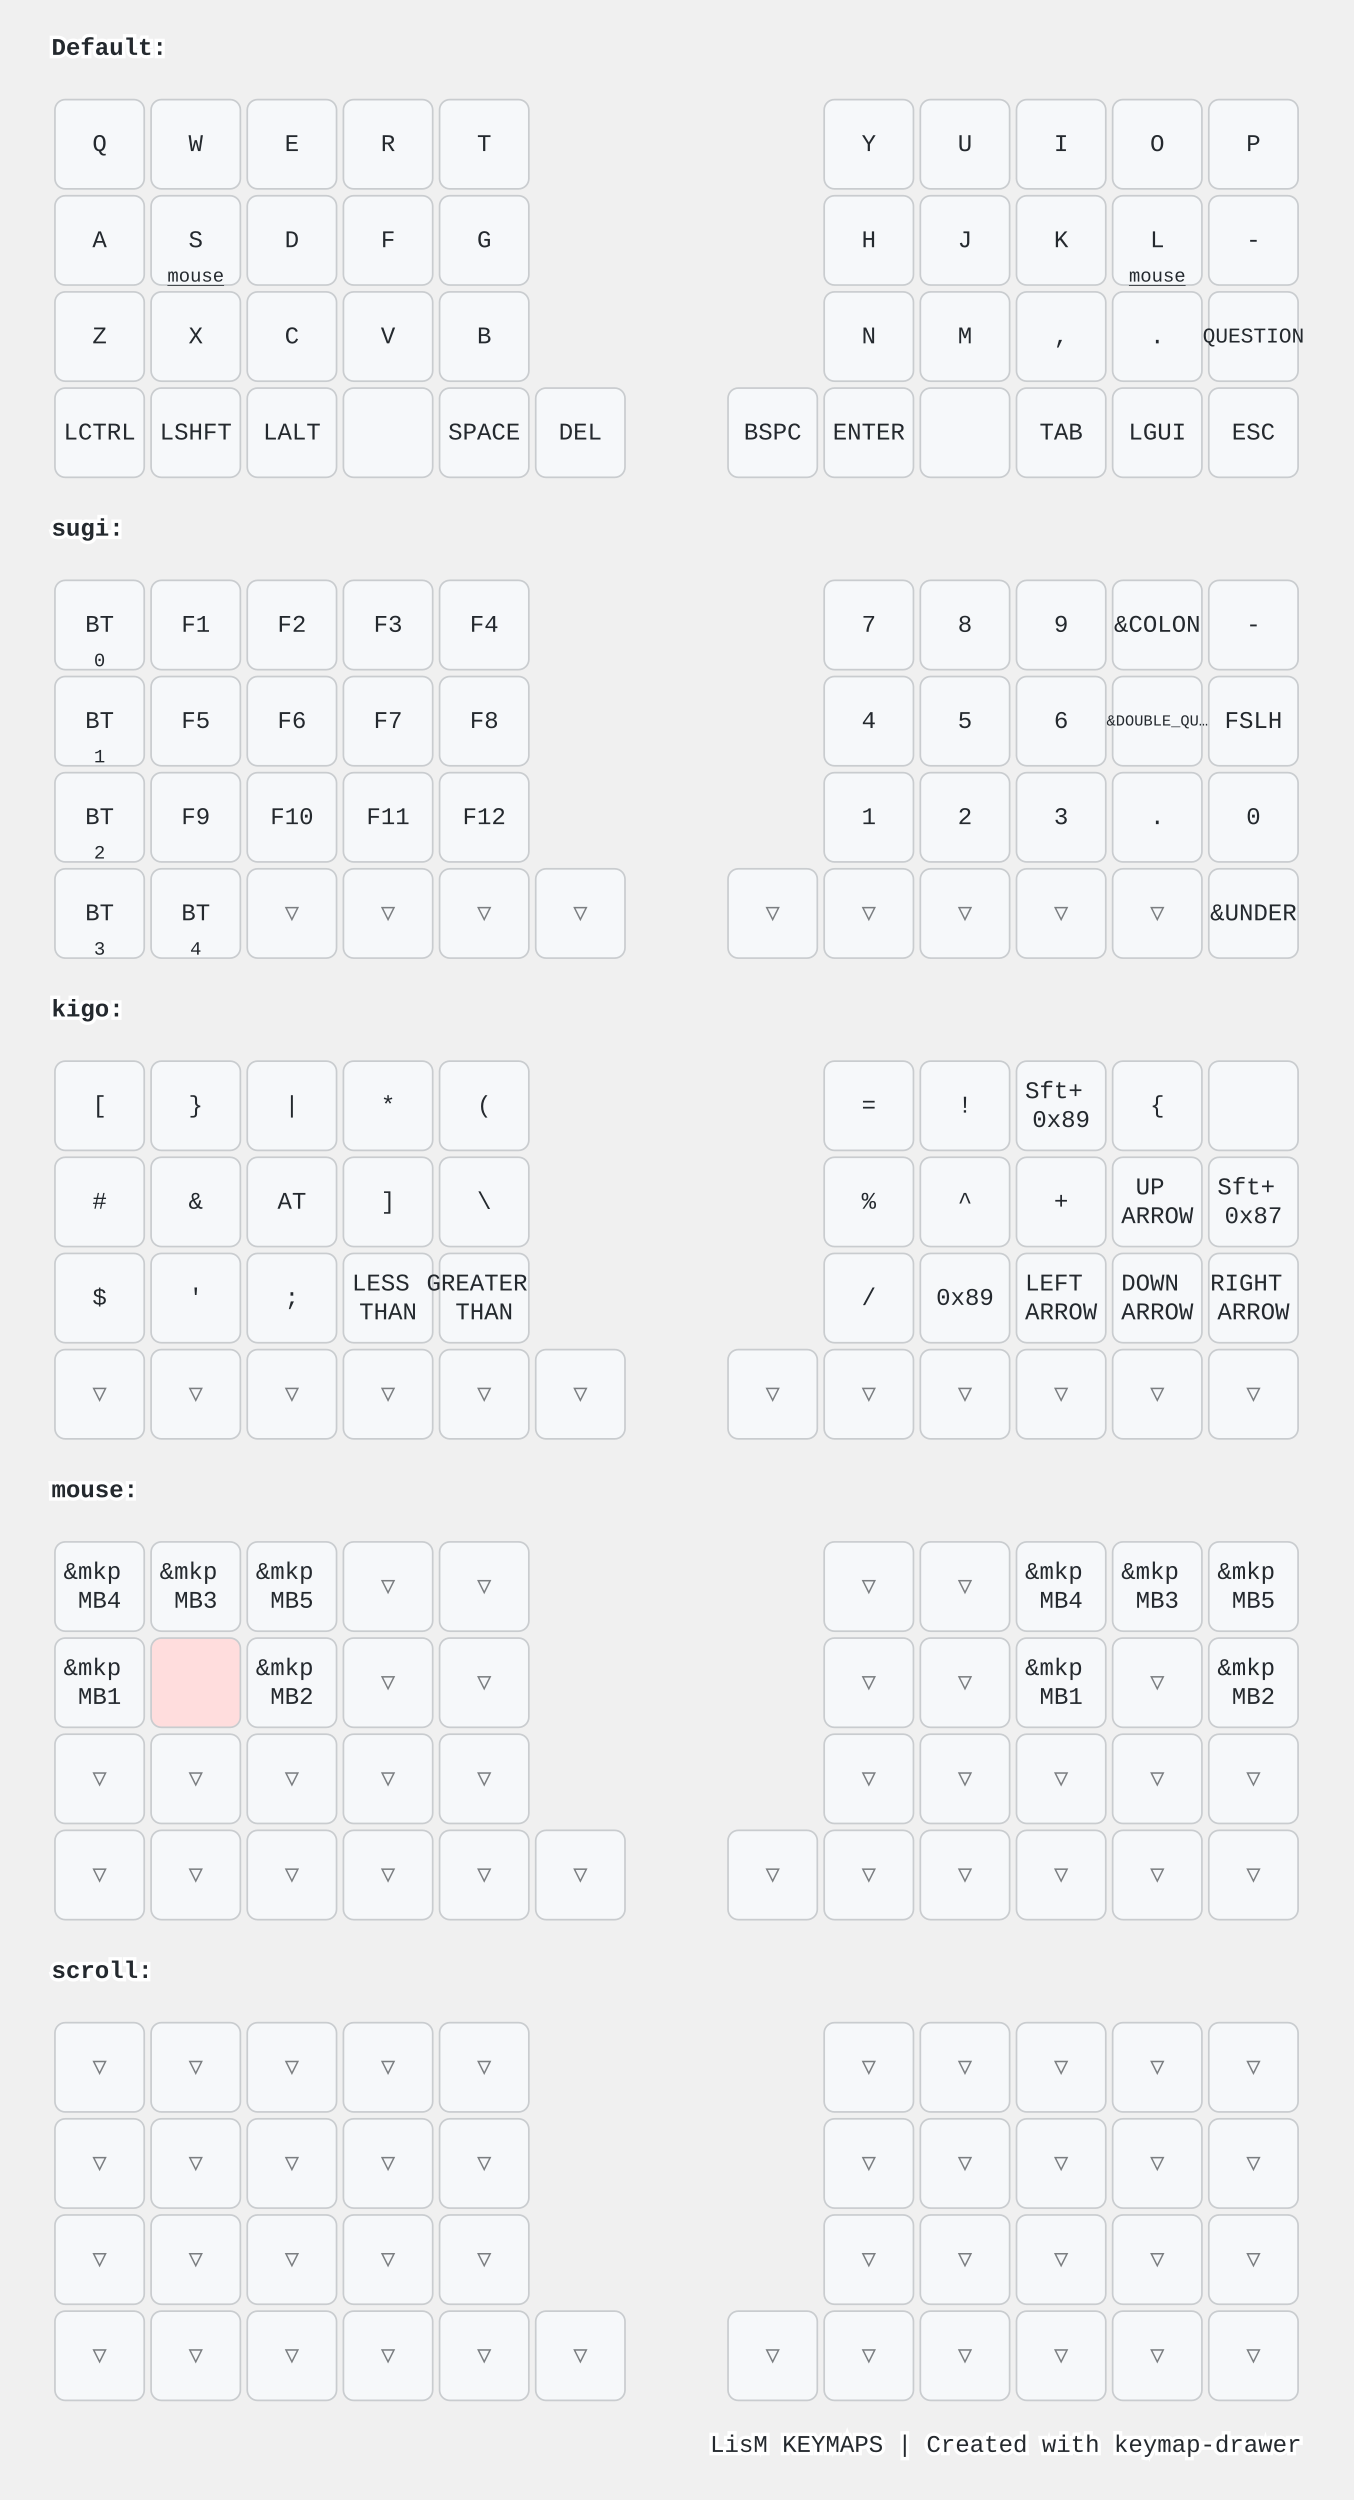
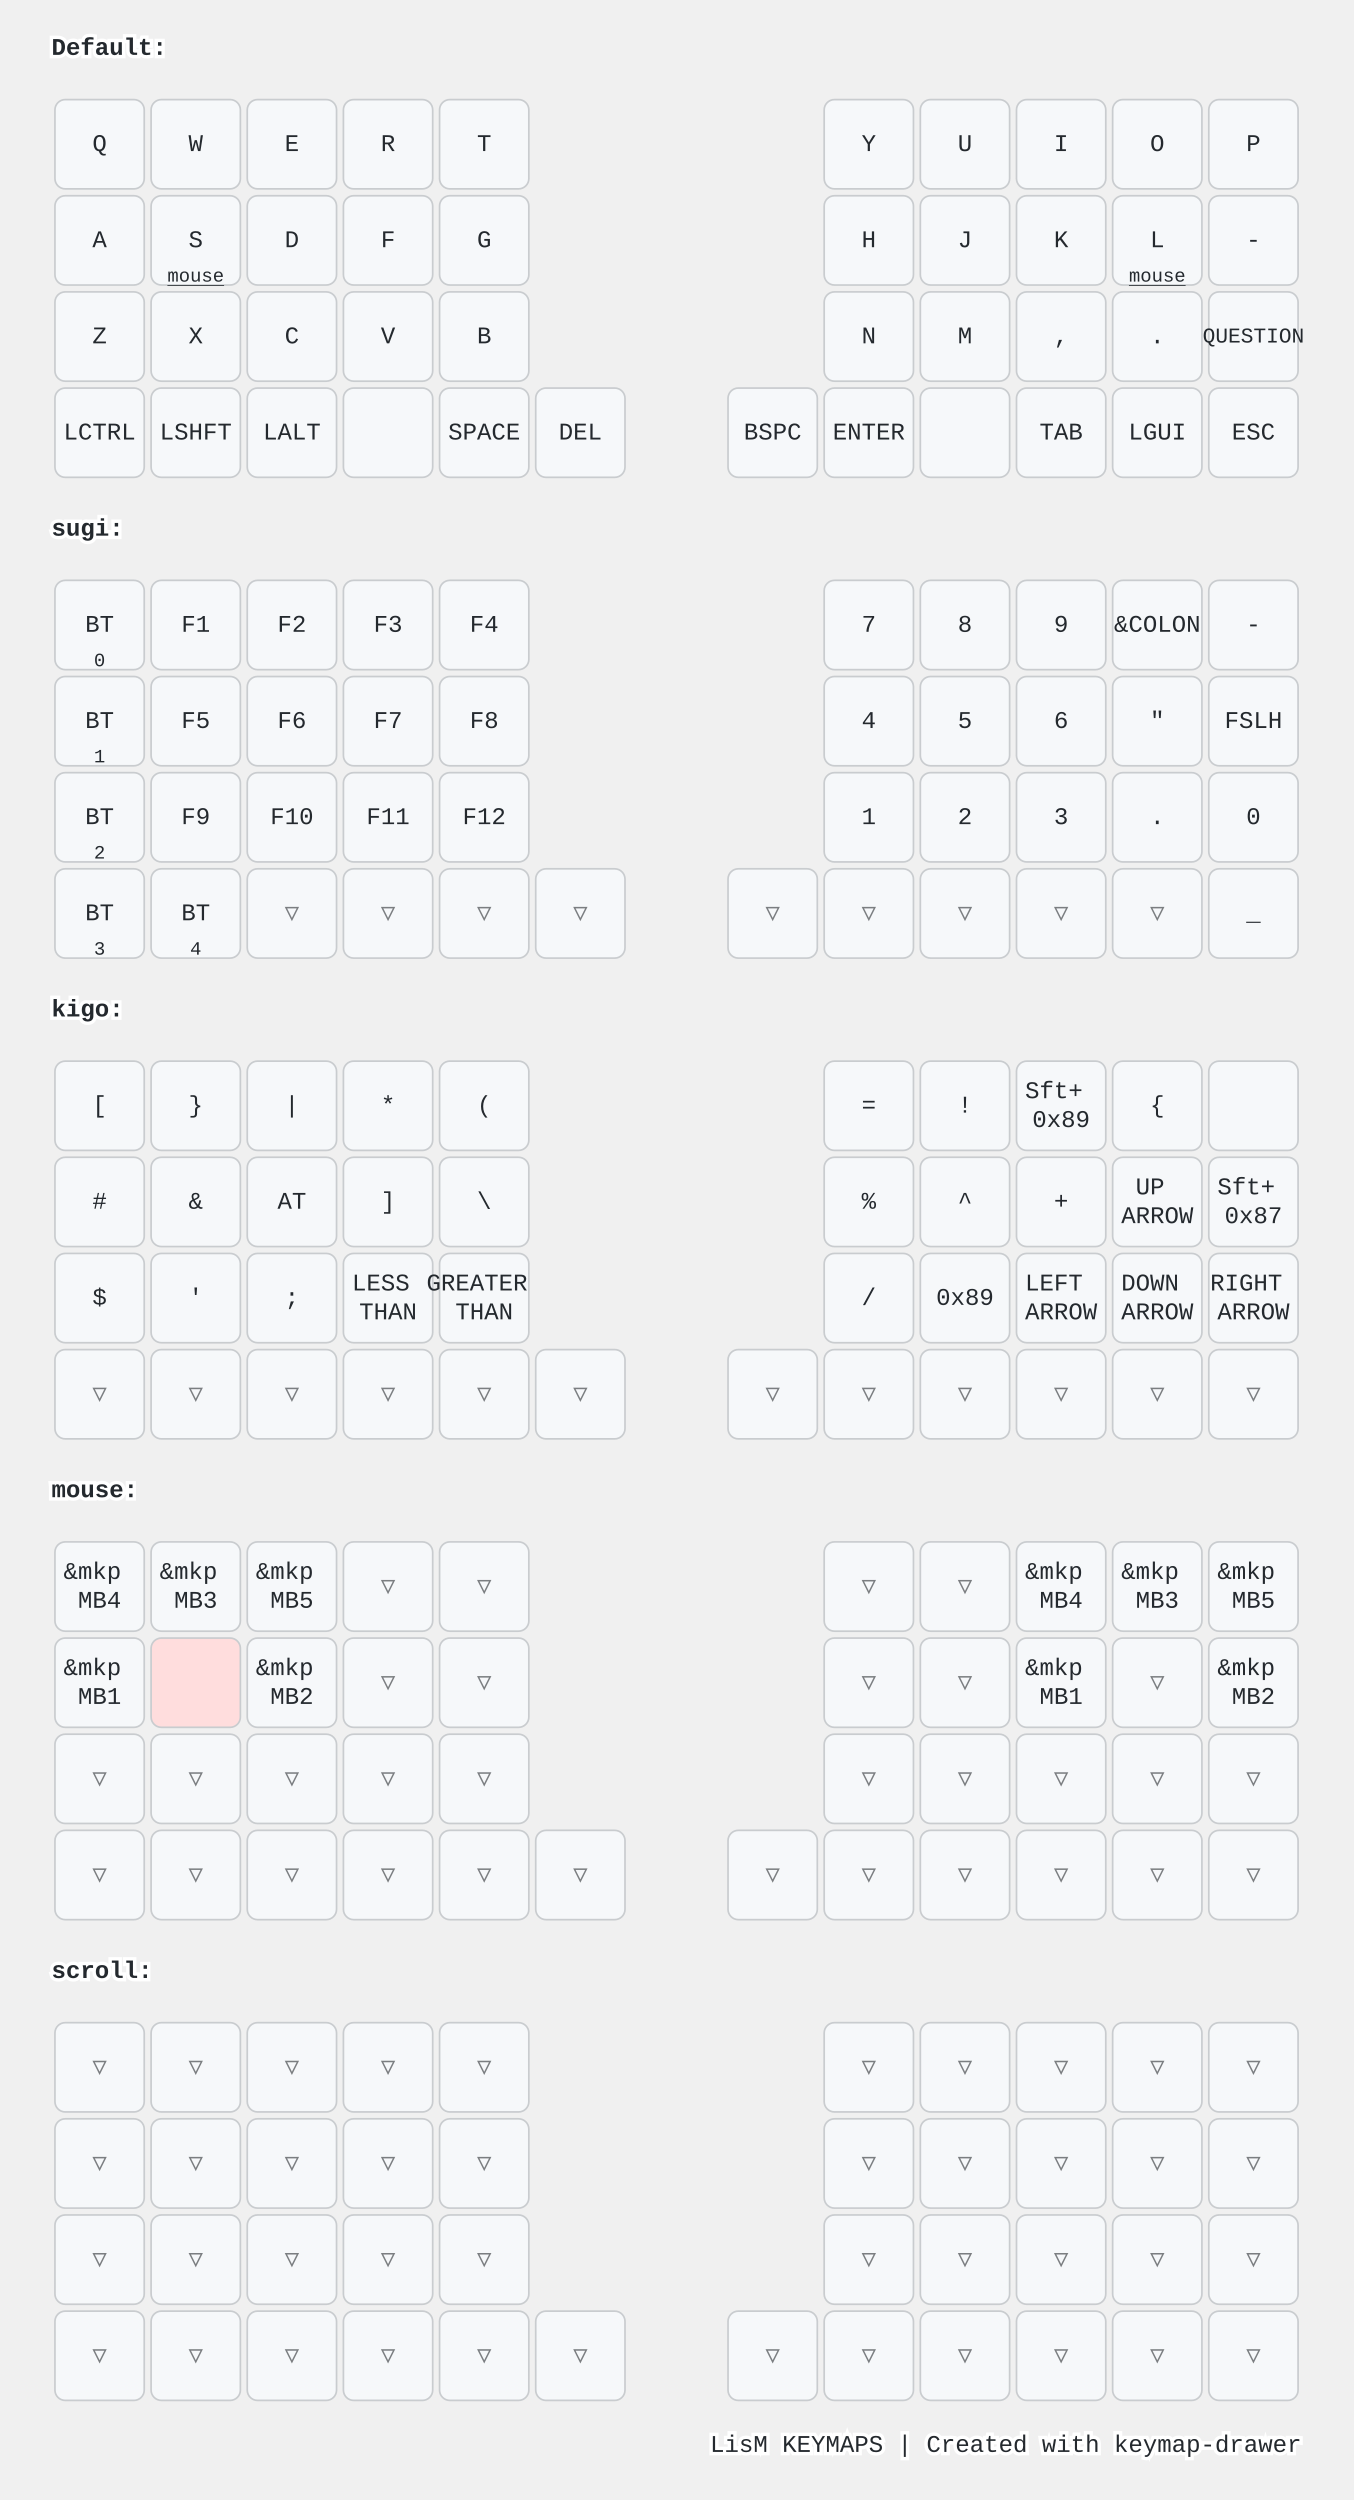
<svg xmlns="http://www.w3.org/2000/svg" width="788" height="1456" viewBox="0 0 788 1456" class="keymap">
  <style>/* inherit to force styles through use tags */
svg path {
    fill: inherit;
}

/* font and background color specifications */
svg.keymap {
    font-family: SFMono-Regular,Consolas,Liberation Mono,Menlo,monospace;
    font-size: 14px;
    font-kerning: normal;
    text-rendering: optimizeLegibility;
    fill: #24292e;
}

/* default key styling */
rect.key {
    fill: #f6f8fa;
}

rect.key, rect.combo {
    stroke: #c9cccf;
    stroke-width: 1;
}

/* default key side styling, only used is draw_key_sides is set */
rect.side {
    filter: brightness(90%);
}

/* color accent for combo boxes */
rect.combo, rect.combo-separate {
    fill: #cdf;
}

/* color accent for held keys */
rect.held, rect.combo.held {
    fill: #fdd;
}

/* color accent for ghost (optional) keys */
rect.ghost, rect.combo.ghost {
    stroke-dasharray: 4, 4;
    stroke-width: 2;
}

text {
    text-anchor: middle;
    dominant-baseline: middle;
}

/* styling for layer labels */
text.label {
    font-weight: bold;
    text-anchor: start;
    stroke: white;
    stroke-width: 4;
    paint-order: stroke;
}

/* styling for optional footer */
text.footer {
    text-anchor: end;
    dominant-baseline: auto;
    stroke: white;
    stroke-width: 4;
    paint-order: stroke;
}

/* styling for combo tap, and key non-tap label text */
text.combo, text.hold, text.shifted, text.left, text.right {
    font-size: 11px;
}

text.hold {
    text-anchor: middle;
    dominant-baseline: auto;
}

text.shifted {
    text-anchor: middle;
    dominant-baseline: hanging;
}

text.left {
    text-anchor: start;
}

text.right {
    text-anchor: end;
}

text.layer-activator {
    text-decoration: underline;
}

/* styling for hold/shifted label text in combo box */
text.combo.hold, text.combo.shifted, text.combo.left, text.combo.right {
    font-size: 8px;
}

/* lighter symbol for transparent keys */
text.trans {
    fill: #7b7e81;
}

/* styling for combo dendrons */
path.combo {
    stroke-width: 1;
    stroke: gray;
    fill: none;
}

/* Start Tabler Icons Cleanup */
/* cannot use height/width with glyphs */
.icon-tabler &gt; path {
    fill: inherit;
    stroke: inherit;
    stroke-width: 2;
}
/* hide tabler's default box */
.icon-tabler &gt; path[stroke="none"][fill="none"] {
    visibility: hidden;
}
/* End Tabler Icons Cleanup */

@media (prefers-color-scheme: dark) {
svg.keymap { fill: #d1d6db; }
rect.key { fill: #3f4750; }
rect.key, rect.combo { stroke: #60666c; }
rect.combo, rect.combo-separate { fill: #1f3d7a; }
rect.held, rect.combo.held { fill: #854747; }
text.label, text.footer { stroke: black; }
text.trans { fill: #7e8184; }
path.combo { stroke: #7f7f7f; }

}</style>
  <g transform="translate(30, 0)" class="layer-Default">
    <text x="0" y="28" class="label" id="Default">Default:</text>
    <g transform="translate(0, 56)">
      <g transform="translate(28, 28)" class="key keypos-0">
        <rect rx="6" ry="6" x="-26" y="-26" width="52" height="52" class="key" />
        <text x="0" y="0" class="key tap">Q</text>
      </g>
      <g transform="translate(84, 28)" class="key keypos-1">
        <rect rx="6" ry="6" x="-26" y="-26" width="52" height="52" class="key" />
        <text x="0" y="0" class="key tap">W</text>
      </g>
      <g transform="translate(140, 28)" class="key keypos-2">
        <rect rx="6" ry="6" x="-26" y="-26" width="52" height="52" class="key" />
        <text x="0" y="0" class="key tap">E</text>
      </g>
      <g transform="translate(196, 28)" class="key keypos-3">
        <rect rx="6" ry="6" x="-26" y="-26" width="52" height="52" class="key" />
        <text x="0" y="0" class="key tap">R</text>
      </g>
      <g transform="translate(252, 28)" class="key keypos-4">
        <rect rx="6" ry="6" x="-26" y="-26" width="52" height="52" class="key" />
        <text x="0" y="0" class="key tap">T</text>
      </g>
      <g transform="translate(476, 28)" class="key keypos-5">
        <rect rx="6" ry="6" x="-26" y="-26" width="52" height="52" class="key" />
        <text x="0" y="0" class="key tap">Y</text>
      </g>
      <g transform="translate(532, 28)" class="key keypos-6">
        <rect rx="6" ry="6" x="-26" y="-26" width="52" height="52" class="key" />
        <text x="0" y="0" class="key tap">U</text>
      </g>
      <g transform="translate(588, 28)" class="key keypos-7">
        <rect rx="6" ry="6" x="-26" y="-26" width="52" height="52" class="key" />
        <text x="0" y="0" class="key tap">I</text>
      </g>
      <g transform="translate(644, 28)" class="key keypos-8">
        <rect rx="6" ry="6" x="-26" y="-26" width="52" height="52" class="key" />
        <text x="0" y="0" class="key tap">O</text>
      </g>
      <g transform="translate(700, 28)" class="key keypos-9">
        <rect rx="6" ry="6" x="-26" y="-26" width="52" height="52" class="key" />
        <text x="0" y="0" class="key tap">P</text>
      </g>
      <g transform="translate(28, 84)" class="key keypos-10">
        <rect rx="6" ry="6" x="-26" y="-26" width="52" height="52" class="key" />
        <text x="0" y="0" class="key tap">A</text>
      </g>
      <g transform="translate(84, 84)" class="key keypos-11">
        <rect rx="6" ry="6" x="-26" y="-26" width="52" height="52" class="key" />
        <text x="0" y="0" class="key tap">S</text>
        <a href="#mouse">
          <text x="0" y="24" class="key hold layer-activator">mouse</text>
        </a>
      </g>
      <g transform="translate(140, 84)" class="key keypos-12">
        <rect rx="6" ry="6" x="-26" y="-26" width="52" height="52" class="key" />
        <text x="0" y="0" class="key tap">D</text>
      </g>
      <g transform="translate(196, 84)" class="key keypos-13">
        <rect rx="6" ry="6" x="-26" y="-26" width="52" height="52" class="key" />
        <text x="0" y="0" class="key tap">F</text>
      </g>
      <g transform="translate(252, 84)" class="key keypos-14">
        <rect rx="6" ry="6" x="-26" y="-26" width="52" height="52" class="key" />
        <text x="0" y="0" class="key tap">G</text>
      </g>
      <g transform="translate(476, 84)" class="key keypos-15">
        <rect rx="6" ry="6" x="-26" y="-26" width="52" height="52" class="key" />
        <text x="0" y="0" class="key tap">H</text>
      </g>
      <g transform="translate(532, 84)" class="key keypos-16">
        <rect rx="6" ry="6" x="-26" y="-26" width="52" height="52" class="key" />
        <text x="0" y="0" class="key tap">J</text>
      </g>
      <g transform="translate(588, 84)" class="key keypos-17">
        <rect rx="6" ry="6" x="-26" y="-26" width="52" height="52" class="key" />
        <text x="0" y="0" class="key tap">K</text>
      </g>
      <g transform="translate(644, 84)" class="key keypos-18">
        <rect rx="6" ry="6" x="-26" y="-26" width="52" height="52" class="key" />
        <text x="0" y="0" class="key tap">L</text>
        <a href="#mouse">
          <text x="0" y="24" class="key hold layer-activator">mouse</text>
        </a>
      </g>
      <g transform="translate(700, 84)" class="key keypos-19">
        <rect rx="6" ry="6" x="-26" y="-26" width="52" height="52" class="key" />
        <text x="0" y="0" class="key tap">-</text>
      </g>
      <g transform="translate(28, 140)" class="key keypos-20">
        <rect rx="6" ry="6" x="-26" y="-26" width="52" height="52" class="key" />
        <text x="0" y="0" class="key tap">Z</text>
      </g>
      <g transform="translate(84, 140)" class="key keypos-21">
        <rect rx="6" ry="6" x="-26" y="-26" width="52" height="52" class="key" />
        <text x="0" y="0" class="key tap">X</text>
      </g>
      <g transform="translate(140, 140)" class="key keypos-22">
        <rect rx="6" ry="6" x="-26" y="-26" width="52" height="52" class="key" />
        <text x="0" y="0" class="key tap">C</text>
      </g>
      <g transform="translate(196, 140)" class="key keypos-23">
        <rect rx="6" ry="6" x="-26" y="-26" width="52" height="52" class="key" />
        <text x="0" y="0" class="key tap">V</text>
      </g>
      <g transform="translate(252, 140)" class="key keypos-24">
        <rect rx="6" ry="6" x="-26" y="-26" width="52" height="52" class="key" />
        <text x="0" y="0" class="key tap">B</text>
      </g>
      <g transform="translate(476, 140)" class="key keypos-25">
        <rect rx="6" ry="6" x="-26" y="-26" width="52" height="52" class="key" />
        <text x="0" y="0" class="key tap">N</text>
      </g>
      <g transform="translate(532, 140)" class="key keypos-26">
        <rect rx="6" ry="6" x="-26" y="-26" width="52" height="52" class="key" />
        <text x="0" y="0" class="key tap">M</text>
      </g>
      <g transform="translate(588, 140)" class="key keypos-27">
        <rect rx="6" ry="6" x="-26" y="-26" width="52" height="52" class="key" />
        <text x="0" y="0" class="key tap">,</text>
      </g>
      <g transform="translate(644, 140)" class="key keypos-28">
        <rect rx="6" ry="6" x="-26" y="-26" width="52" height="52" class="key" />
        <text x="0" y="0" class="key tap">.</text>
      </g>
      <g transform="translate(700, 140)" class="key keypos-29">
        <rect rx="6" ry="6" x="-26" y="-26" width="52" height="52" class="key" />
        <text x="0" y="0" class="key tap">
          <tspan style="font-size: 88%">QUESTION</tspan>
        </text>
      </g>
      <g transform="translate(28, 196)" class="key keypos-30">
        <rect rx="6" ry="6" x="-26" y="-26" width="52" height="52" class="key" />
        <text x="0" y="0" class="key tap">LCTRL</text>
      </g>
      <g transform="translate(84, 196)" class="key keypos-31">
        <rect rx="6" ry="6" x="-26" y="-26" width="52" height="52" class="key" />
        <text x="0" y="0" class="key tap">LSHFT</text>
      </g>
      <g transform="translate(140, 196)" class="key keypos-32">
        <rect rx="6" ry="6" x="-26" y="-26" width="52" height="52" class="key" />
        <text x="0" y="0" class="key tap">LALT</text>
      </g>
      <g transform="translate(196, 196)" class="key keypos-33">
        <rect rx="6" ry="6" x="-26" y="-26" width="52" height="52" class="key" />
      </g>
      <g transform="translate(252, 196)" class="key keypos-34">
        <rect rx="6" ry="6" x="-26" y="-26" width="52" height="52" class="key" />
        <text x="0" y="0" class="key tap">SPACE</text>
      </g>
      <g transform="translate(308, 196)" class="key keypos-35">
        <rect rx="6" ry="6" x="-26" y="-26" width="52" height="52" class="key" />
        <text x="0" y="0" class="key tap">DEL</text>
      </g>
      <g transform="translate(420, 196)" class="key keypos-36">
        <rect rx="6" ry="6" x="-26" y="-26" width="52" height="52" class="key" />
        <text x="0" y="0" class="key tap">BSPC</text>
      </g>
      <g transform="translate(476, 196)" class="key keypos-37">
        <rect rx="6" ry="6" x="-26" y="-26" width="52" height="52" class="key" />
        <text x="0" y="0" class="key tap">ENTER</text>
      </g>
      <g transform="translate(532, 196)" class="key keypos-38">
        <rect rx="6" ry="6" x="-26" y="-26" width="52" height="52" class="key" />
      </g>
      <g transform="translate(588, 196)" class="key keypos-39">
        <rect rx="6" ry="6" x="-26" y="-26" width="52" height="52" class="key" />
        <text x="0" y="0" class="key tap">TAB</text>
      </g>
      <g transform="translate(644, 196)" class="key keypos-40">
        <rect rx="6" ry="6" x="-26" y="-26" width="52" height="52" class="key" />
        <text x="0" y="0" class="key tap">LGUI</text>
      </g>
      <g transform="translate(700, 196)" class="key keypos-41">
        <rect rx="6" ry="6" x="-26" y="-26" width="52" height="52" class="key" />
        <text x="0" y="0" class="key tap">ESC</text>
      </g>
    </g>
  </g>
  <g transform="translate(30, 280)" class="layer-sugi">
    <text x="0" y="28" class="label" id="sugi">sugi:</text>
    <g transform="translate(0, 56)">
      <g transform="translate(28, 28)" class="key keypos-0">
        <rect rx="6" ry="6" x="-26" y="-26" width="52" height="52" class="key" />
        <text x="0" y="0" class="key tap">BT</text>
        <text x="0" y="24" class="key hold">0</text>
      </g>
      <g transform="translate(84, 28)" class="key keypos-1">
        <rect rx="6" ry="6" x="-26" y="-26" width="52" height="52" class="key" />
        <text x="0" y="0" class="key tap">F1</text>
      </g>
      <g transform="translate(140, 28)" class="key keypos-2">
        <rect rx="6" ry="6" x="-26" y="-26" width="52" height="52" class="key" />
        <text x="0" y="0" class="key tap">F2</text>
      </g>
      <g transform="translate(196, 28)" class="key keypos-3">
        <rect rx="6" ry="6" x="-26" y="-26" width="52" height="52" class="key" />
        <text x="0" y="0" class="key tap">F3</text>
      </g>
      <g transform="translate(252, 28)" class="key keypos-4">
        <rect rx="6" ry="6" x="-26" y="-26" width="52" height="52" class="key" />
        <text x="0" y="0" class="key tap">F4</text>
      </g>
      <g transform="translate(476, 28)" class="key keypos-5">
        <rect rx="6" ry="6" x="-26" y="-26" width="52" height="52" class="key" />
        <text x="0" y="0" class="key tap">7</text>
      </g>
      <g transform="translate(532, 28)" class="key keypos-6">
        <rect rx="6" ry="6" x="-26" y="-26" width="52" height="52" class="key" />
        <text x="0" y="0" class="key tap">8</text>
      </g>
      <g transform="translate(588, 28)" class="key keypos-7">
        <rect rx="6" ry="6" x="-26" y="-26" width="52" height="52" class="key" />
        <text x="0" y="0" class="key tap">9</text>
      </g>
      <g transform="translate(644, 28)" class="key keypos-8">
        <rect rx="6" ry="6" x="-26" y="-26" width="52" height="52" class="key" />
        <text x="0" y="0" class="key tap">&amp;COLON</text>
      </g>
      <g transform="translate(700, 28)" class="key keypos-9">
        <rect rx="6" ry="6" x="-26" y="-26" width="52" height="52" class="key" />
        <text x="0" y="0" class="key tap">-</text>
      </g>
      <g transform="translate(28, 84)" class="key keypos-10">
        <rect rx="6" ry="6" x="-26" y="-26" width="52" height="52" class="key" />
        <text x="0" y="0" class="key tap">BT</text>
        <text x="0" y="24" class="key hold">1</text>
      </g>
      <g transform="translate(84, 84)" class="key keypos-11">
        <rect rx="6" ry="6" x="-26" y="-26" width="52" height="52" class="key" />
        <text x="0" y="0" class="key tap">F5</text>
      </g>
      <g transform="translate(140, 84)" class="key keypos-12">
        <rect rx="6" ry="6" x="-26" y="-26" width="52" height="52" class="key" />
        <text x="0" y="0" class="key tap">F6</text>
      </g>
      <g transform="translate(196, 84)" class="key keypos-13">
        <rect rx="6" ry="6" x="-26" y="-26" width="52" height="52" class="key" />
        <text x="0" y="0" class="key tap">F7</text>
      </g>
      <g transform="translate(252, 84)" class="key keypos-14">
        <rect rx="6" ry="6" x="-26" y="-26" width="52" height="52" class="key" />
        <text x="0" y="0" class="key tap">F8</text>
      </g>
      <g transform="translate(476, 84)" class="key keypos-15">
        <rect rx="6" ry="6" x="-26" y="-26" width="52" height="52" class="key" />
        <text x="0" y="0" class="key tap">4</text>
      </g>
      <g transform="translate(532, 84)" class="key keypos-16">
        <rect rx="6" ry="6" x="-26" y="-26" width="52" height="52" class="key" />
        <text x="0" y="0" class="key tap">5</text>
      </g>
      <g transform="translate(588, 84)" class="key keypos-17">
        <rect rx="6" ry="6" x="-26" y="-26" width="52" height="52" class="key" />
        <text x="0" y="0" class="key tap">6</text>
      </g>
      <g transform="translate(644, 84)" class="key keypos-18">
        <rect rx="6" ry="6" x="-26" y="-26" width="52" height="52" class="key" />
-         <text x="0" y="0" class="key tap">
-           <tspan style="font-size: 64%">&amp;DOUBLE_QU…</tspan>
-         </text>
+         <text x="0" y="0" class="key tap">"</text>
      </g>
      <g transform="translate(700, 84)" class="key keypos-19">
        <rect rx="6" ry="6" x="-26" y="-26" width="52" height="52" class="key" />
        <text x="0" y="0" class="key tap">FSLH</text>
      </g>
      <g transform="translate(28, 140)" class="key keypos-20">
        <rect rx="6" ry="6" x="-26" y="-26" width="52" height="52" class="key" />
        <text x="0" y="0" class="key tap">BT</text>
        <text x="0" y="24" class="key hold">2</text>
      </g>
      <g transform="translate(84, 140)" class="key keypos-21">
        <rect rx="6" ry="6" x="-26" y="-26" width="52" height="52" class="key" />
        <text x="0" y="0" class="key tap">F9</text>
      </g>
      <g transform="translate(140, 140)" class="key keypos-22">
        <rect rx="6" ry="6" x="-26" y="-26" width="52" height="52" class="key" />
        <text x="0" y="0" class="key tap">F10</text>
      </g>
      <g transform="translate(196, 140)" class="key keypos-23">
        <rect rx="6" ry="6" x="-26" y="-26" width="52" height="52" class="key" />
        <text x="0" y="0" class="key tap">F11</text>
      </g>
      <g transform="translate(252, 140)" class="key keypos-24">
        <rect rx="6" ry="6" x="-26" y="-26" width="52" height="52" class="key" />
        <text x="0" y="0" class="key tap">F12</text>
      </g>
      <g transform="translate(476, 140)" class="key keypos-25">
        <rect rx="6" ry="6" x="-26" y="-26" width="52" height="52" class="key" />
        <text x="0" y="0" class="key tap">1</text>
      </g>
      <g transform="translate(532, 140)" class="key keypos-26">
        <rect rx="6" ry="6" x="-26" y="-26" width="52" height="52" class="key" />
        <text x="0" y="0" class="key tap">2</text>
      </g>
      <g transform="translate(588, 140)" class="key keypos-27">
        <rect rx="6" ry="6" x="-26" y="-26" width="52" height="52" class="key" />
        <text x="0" y="0" class="key tap">3</text>
      </g>
      <g transform="translate(644, 140)" class="key keypos-28">
        <rect rx="6" ry="6" x="-26" y="-26" width="52" height="52" class="key" />
        <text x="0" y="0" class="key tap">.</text>
      </g>
      <g transform="translate(700, 140)" class="key keypos-29">
        <rect rx="6" ry="6" x="-26" y="-26" width="52" height="52" class="key" />
        <text x="0" y="0" class="key tap">0</text>
      </g>
      <g transform="translate(28, 196)" class="key keypos-30">
        <rect rx="6" ry="6" x="-26" y="-26" width="52" height="52" class="key" />
        <text x="0" y="0" class="key tap">BT</text>
        <text x="0" y="24" class="key hold">3</text>
      </g>
      <g transform="translate(84, 196)" class="key keypos-31">
        <rect rx="6" ry="6" x="-26" y="-26" width="52" height="52" class="key" />
        <text x="0" y="0" class="key tap">BT</text>
        <text x="0" y="24" class="key hold">4</text>
      </g>
      <g transform="translate(140, 196)" class="key trans keypos-32">
        <rect rx="6" ry="6" x="-26" y="-26" width="52" height="52" class="key trans" />
        <text x="0" y="0" class="key trans tap">▽</text>
      </g>
      <g transform="translate(196, 196)" class="key trans keypos-33">
        <rect rx="6" ry="6" x="-26" y="-26" width="52" height="52" class="key trans" />
        <text x="0" y="0" class="key trans tap">▽</text>
      </g>
      <g transform="translate(252, 196)" class="key trans keypos-34">
        <rect rx="6" ry="6" x="-26" y="-26" width="52" height="52" class="key trans" />
        <text x="0" y="0" class="key trans tap">▽</text>
      </g>
      <g transform="translate(308, 196)" class="key trans keypos-35">
        <rect rx="6" ry="6" x="-26" y="-26" width="52" height="52" class="key trans" />
        <text x="0" y="0" class="key trans tap">▽</text>
      </g>
      <g transform="translate(420, 196)" class="key trans keypos-36">
        <rect rx="6" ry="6" x="-26" y="-26" width="52" height="52" class="key trans" />
        <text x="0" y="0" class="key trans tap">▽</text>
      </g>
      <g transform="translate(476, 196)" class="key trans keypos-37">
        <rect rx="6" ry="6" x="-26" y="-26" width="52" height="52" class="key trans" />
        <text x="0" y="0" class="key trans tap">▽</text>
      </g>
      <g transform="translate(532, 196)" class="key trans keypos-38">
        <rect rx="6" ry="6" x="-26" y="-26" width="52" height="52" class="key trans" />
        <text x="0" y="0" class="key trans tap">▽</text>
      </g>
      <g transform="translate(588, 196)" class="key trans keypos-39">
        <rect rx="6" ry="6" x="-26" y="-26" width="52" height="52" class="key trans" />
        <text x="0" y="0" class="key trans tap">▽</text>
      </g>
      <g transform="translate(644, 196)" class="key trans keypos-40">
        <rect rx="6" ry="6" x="-26" y="-26" width="52" height="52" class="key trans" />
        <text x="0" y="0" class="key trans tap">▽</text>
      </g>
      <g transform="translate(700, 196)" class="key keypos-41">
        <rect rx="6" ry="6" x="-26" y="-26" width="52" height="52" class="key" />
-         <text x="0" y="0" class="key tap">&amp;UNDER</text>
+         <text x="0" y="0" class="key tap">_</text>
      </g>
    </g>
  </g>
  <g transform="translate(30, 560)" class="layer-kigo">
    <text x="0" y="28" class="label" id="kigo">kigo:</text>
    <g transform="translate(0, 56)">
      <g transform="translate(28, 28)" class="key keypos-0">
        <rect rx="6" ry="6" x="-26" y="-26" width="52" height="52" class="key" />
        <text x="0" y="0" class="key tap">[</text>
      </g>
      <g transform="translate(84, 28)" class="key keypos-1">
        <rect rx="6" ry="6" x="-26" y="-26" width="52" height="52" class="key" />
        <text x="0" y="0" class="key tap">}</text>
      </g>
      <g transform="translate(140, 28)" class="key keypos-2">
        <rect rx="6" ry="6" x="-26" y="-26" width="52" height="52" class="key" />
        <text x="0" y="0" class="key tap">|</text>
      </g>
      <g transform="translate(196, 28)" class="key keypos-3">
        <rect rx="6" ry="6" x="-26" y="-26" width="52" height="52" class="key" />
        <text x="0" y="0" class="key tap">*</text>
      </g>
      <g transform="translate(252, 28)" class="key keypos-4">
        <rect rx="6" ry="6" x="-26" y="-26" width="52" height="52" class="key" />
        <text x="0" y="0" class="key tap">(</text>
      </g>
      <g transform="translate(476, 28)" class="key keypos-5">
        <rect rx="6" ry="6" x="-26" y="-26" width="52" height="52" class="key" />
        <text x="0" y="0" class="key tap">=</text>
      </g>
      <g transform="translate(532, 28)" class="key keypos-6">
        <rect rx="6" ry="6" x="-26" y="-26" width="52" height="52" class="key" />
        <text x="0" y="0" class="key tap">!</text>
      </g>
      <g transform="translate(588, 28)" class="key keypos-7">
        <rect rx="6" ry="6" x="-26" y="-26" width="52" height="52" class="key" />
        <text x="0" y="0" class="key tap">
          <tspan x="0" dy="-0.6em">Sft+</tspan>
          <tspan x="0" dy="1.2em">0x89</tspan>
        </text>
      </g>
      <g transform="translate(644, 28)" class="key keypos-8">
        <rect rx="6" ry="6" x="-26" y="-26" width="52" height="52" class="key" />
        <text x="0" y="0" class="key tap">{</text>
      </g>
      <g transform="translate(700, 28)" class="key keypos-9">
        <rect rx="6" ry="6" x="-26" y="-26" width="52" height="52" class="key" />
      </g>
      <g transform="translate(28, 84)" class="key keypos-10">
        <rect rx="6" ry="6" x="-26" y="-26" width="52" height="52" class="key" />
        <text x="0" y="0" class="key tap">#</text>
      </g>
      <g transform="translate(84, 84)" class="key keypos-11">
        <rect rx="6" ry="6" x="-26" y="-26" width="52" height="52" class="key" />
        <text x="0" y="0" class="key tap">&amp;</text>
      </g>
      <g transform="translate(140, 84)" class="key keypos-12">
        <rect rx="6" ry="6" x="-26" y="-26" width="52" height="52" class="key" />
        <text x="0" y="0" class="key tap">AT</text>
      </g>
      <g transform="translate(196, 84)" class="key keypos-13">
        <rect rx="6" ry="6" x="-26" y="-26" width="52" height="52" class="key" />
        <text x="0" y="0" class="key tap">]</text>
      </g>
      <g transform="translate(252, 84)" class="key keypos-14">
        <rect rx="6" ry="6" x="-26" y="-26" width="52" height="52" class="key" />
        <text x="0" y="0" class="key tap">\</text>
      </g>
      <g transform="translate(476, 84)" class="key keypos-15">
        <rect rx="6" ry="6" x="-26" y="-26" width="52" height="52" class="key" />
        <text x="0" y="0" class="key tap">%</text>
      </g>
      <g transform="translate(532, 84)" class="key keypos-16">
        <rect rx="6" ry="6" x="-26" y="-26" width="52" height="52" class="key" />
        <text x="0" y="0" class="key tap">^</text>
      </g>
      <g transform="translate(588, 84)" class="key keypos-17">
        <rect rx="6" ry="6" x="-26" y="-26" width="52" height="52" class="key" />
        <text x="0" y="0" class="key tap">+</text>
      </g>
      <g transform="translate(644, 84)" class="key keypos-18">
        <rect rx="6" ry="6" x="-26" y="-26" width="52" height="52" class="key" />
        <text x="0" y="0" class="key tap">
          <tspan x="0" dy="-0.6em">UP</tspan>
          <tspan x="0" dy="1.2em">ARROW</tspan>
        </text>
      </g>
      <g transform="translate(700, 84)" class="key keypos-19">
        <rect rx="6" ry="6" x="-26" y="-26" width="52" height="52" class="key" />
        <text x="0" y="0" class="key tap">
          <tspan x="0" dy="-0.6em">Sft+</tspan>
          <tspan x="0" dy="1.2em">0x87</tspan>
        </text>
      </g>
      <g transform="translate(28, 140)" class="key keypos-20">
        <rect rx="6" ry="6" x="-26" y="-26" width="52" height="52" class="key" />
        <text x="0" y="0" class="key tap">$</text>
      </g>
      <g transform="translate(84, 140)" class="key keypos-21">
        <rect rx="6" ry="6" x="-26" y="-26" width="52" height="52" class="key" />
        <text x="0" y="0" class="key tap">'</text>
      </g>
      <g transform="translate(140, 140)" class="key keypos-22">
        <rect rx="6" ry="6" x="-26" y="-26" width="52" height="52" class="key" />
        <text x="0" y="0" class="key tap">;</text>
      </g>
      <g transform="translate(196, 140)" class="key keypos-23">
        <rect rx="6" ry="6" x="-26" y="-26" width="52" height="52" class="key" />
        <text x="0" y="0" class="key tap">
          <tspan x="0" dy="-0.6em">LESS</tspan>
          <tspan x="0" dy="1.2em">THAN</tspan>
        </text>
      </g>
      <g transform="translate(252, 140)" class="key keypos-24">
        <rect rx="6" ry="6" x="-26" y="-26" width="52" height="52" class="key" />
        <text x="0" y="0" class="key tap">
          <tspan x="0" dy="-0.6em">GREATER</tspan>
          <tspan x="0" dy="1.2em">THAN</tspan>
        </text>
      </g>
      <g transform="translate(476, 140)" class="key keypos-25">
        <rect rx="6" ry="6" x="-26" y="-26" width="52" height="52" class="key" />
        <text x="0" y="0" class="key tap">/</text>
      </g>
      <g transform="translate(532, 140)" class="key keypos-26">
        <rect rx="6" ry="6" x="-26" y="-26" width="52" height="52" class="key" />
        <text x="0" y="0" class="key tap">0x89</text>
      </g>
      <g transform="translate(588, 140)" class="key keypos-27">
        <rect rx="6" ry="6" x="-26" y="-26" width="52" height="52" class="key" />
        <text x="0" y="0" class="key tap">
          <tspan x="0" dy="-0.6em">LEFT</tspan>
          <tspan x="0" dy="1.2em">ARROW</tspan>
        </text>
      </g>
      <g transform="translate(644, 140)" class="key keypos-28">
        <rect rx="6" ry="6" x="-26" y="-26" width="52" height="52" class="key" />
        <text x="0" y="0" class="key tap">
          <tspan x="0" dy="-0.6em">DOWN</tspan>
          <tspan x="0" dy="1.2em">ARROW</tspan>
        </text>
      </g>
      <g transform="translate(700, 140)" class="key keypos-29">
        <rect rx="6" ry="6" x="-26" y="-26" width="52" height="52" class="key" />
        <text x="0" y="0" class="key tap">
          <tspan x="0" dy="-0.6em">RIGHT</tspan>
          <tspan x="0" dy="1.2em">ARROW</tspan>
        </text>
      </g>
      <g transform="translate(28, 196)" class="key trans keypos-30">
        <rect rx="6" ry="6" x="-26" y="-26" width="52" height="52" class="key trans" />
        <text x="0" y="0" class="key trans tap">▽</text>
      </g>
      <g transform="translate(84, 196)" class="key trans keypos-31">
        <rect rx="6" ry="6" x="-26" y="-26" width="52" height="52" class="key trans" />
        <text x="0" y="0" class="key trans tap">▽</text>
      </g>
      <g transform="translate(140, 196)" class="key trans keypos-32">
        <rect rx="6" ry="6" x="-26" y="-26" width="52" height="52" class="key trans" />
        <text x="0" y="0" class="key trans tap">▽</text>
      </g>
      <g transform="translate(196, 196)" class="key trans keypos-33">
        <rect rx="6" ry="6" x="-26" y="-26" width="52" height="52" class="key trans" />
        <text x="0" y="0" class="key trans tap">▽</text>
      </g>
      <g transform="translate(252, 196)" class="key trans keypos-34">
        <rect rx="6" ry="6" x="-26" y="-26" width="52" height="52" class="key trans" />
        <text x="0" y="0" class="key trans tap">▽</text>
      </g>
      <g transform="translate(308, 196)" class="key trans keypos-35">
        <rect rx="6" ry="6" x="-26" y="-26" width="52" height="52" class="key trans" />
        <text x="0" y="0" class="key trans tap">▽</text>
      </g>
      <g transform="translate(420, 196)" class="key trans keypos-36">
        <rect rx="6" ry="6" x="-26" y="-26" width="52" height="52" class="key trans" />
        <text x="0" y="0" class="key trans tap">▽</text>
      </g>
      <g transform="translate(476, 196)" class="key trans keypos-37">
        <rect rx="6" ry="6" x="-26" y="-26" width="52" height="52" class="key trans" />
        <text x="0" y="0" class="key trans tap">▽</text>
      </g>
      <g transform="translate(532, 196)" class="key trans keypos-38">
        <rect rx="6" ry="6" x="-26" y="-26" width="52" height="52" class="key trans" />
        <text x="0" y="0" class="key trans tap">▽</text>
      </g>
      <g transform="translate(588, 196)" class="key trans keypos-39">
        <rect rx="6" ry="6" x="-26" y="-26" width="52" height="52" class="key trans" />
        <text x="0" y="0" class="key trans tap">▽</text>
      </g>
      <g transform="translate(644, 196)" class="key trans keypos-40">
        <rect rx="6" ry="6" x="-26" y="-26" width="52" height="52" class="key trans" />
        <text x="0" y="0" class="key trans tap">▽</text>
      </g>
      <g transform="translate(700, 196)" class="key trans keypos-41">
        <rect rx="6" ry="6" x="-26" y="-26" width="52" height="52" class="key trans" />
        <text x="0" y="0" class="key trans tap">▽</text>
      </g>
    </g>
  </g>
  <g transform="translate(30, 840)" class="layer-mouse">
    <text x="0" y="28" class="label" id="mouse">mouse:</text>
    <g transform="translate(0, 56)">
      <g transform="translate(28, 28)" class="key keypos-0">
        <rect rx="6" ry="6" x="-26" y="-26" width="52" height="52" class="key" />
        <text x="0" y="0" class="key tap">
          <tspan x="0" dy="-0.6em">&amp;mkp</tspan>
          <tspan x="0" dy="1.2em">MB4</tspan>
        </text>
      </g>
      <g transform="translate(84, 28)" class="key keypos-1">
        <rect rx="6" ry="6" x="-26" y="-26" width="52" height="52" class="key" />
        <text x="0" y="0" class="key tap">
          <tspan x="0" dy="-0.6em">&amp;mkp</tspan>
          <tspan x="0" dy="1.2em">MB3</tspan>
        </text>
      </g>
      <g transform="translate(140, 28)" class="key keypos-2">
        <rect rx="6" ry="6" x="-26" y="-26" width="52" height="52" class="key" />
        <text x="0" y="0" class="key tap">
          <tspan x="0" dy="-0.6em">&amp;mkp</tspan>
          <tspan x="0" dy="1.2em">MB5</tspan>
        </text>
      </g>
      <g transform="translate(196, 28)" class="key trans keypos-3">
        <rect rx="6" ry="6" x="-26" y="-26" width="52" height="52" class="key trans" />
        <text x="0" y="0" class="key trans tap">▽</text>
      </g>
      <g transform="translate(252, 28)" class="key trans keypos-4">
        <rect rx="6" ry="6" x="-26" y="-26" width="52" height="52" class="key trans" />
        <text x="0" y="0" class="key trans tap">▽</text>
      </g>
      <g transform="translate(476, 28)" class="key trans keypos-5">
        <rect rx="6" ry="6" x="-26" y="-26" width="52" height="52" class="key trans" />
        <text x="0" y="0" class="key trans tap">▽</text>
      </g>
      <g transform="translate(532, 28)" class="key trans keypos-6">
        <rect rx="6" ry="6" x="-26" y="-26" width="52" height="52" class="key trans" />
        <text x="0" y="0" class="key trans tap">▽</text>
      </g>
      <g transform="translate(588, 28)" class="key keypos-7">
        <rect rx="6" ry="6" x="-26" y="-26" width="52" height="52" class="key" />
        <text x="0" y="0" class="key tap">
          <tspan x="0" dy="-0.6em">&amp;mkp</tspan>
          <tspan x="0" dy="1.2em">MB4</tspan>
        </text>
      </g>
      <g transform="translate(644, 28)" class="key keypos-8">
        <rect rx="6" ry="6" x="-26" y="-26" width="52" height="52" class="key" />
        <text x="0" y="0" class="key tap">
          <tspan x="0" dy="-0.6em">&amp;mkp</tspan>
          <tspan x="0" dy="1.2em">MB3</tspan>
        </text>
      </g>
      <g transform="translate(700, 28)" class="key keypos-9">
        <rect rx="6" ry="6" x="-26" y="-26" width="52" height="52" class="key" />
        <text x="0" y="0" class="key tap">
          <tspan x="0" dy="-0.6em">&amp;mkp</tspan>
          <tspan x="0" dy="1.2em">MB5</tspan>
        </text>
      </g>
      <g transform="translate(28, 84)" class="key keypos-10">
        <rect rx="6" ry="6" x="-26" y="-26" width="52" height="52" class="key" />
        <text x="0" y="0" class="key tap">
          <tspan x="0" dy="-0.6em">&amp;mkp</tspan>
          <tspan x="0" dy="1.2em">MB1</tspan>
        </text>
      </g>
      <g transform="translate(84, 84)" class="key held keypos-11">
        <rect rx="6" ry="6" x="-26" y="-26" width="52" height="52" class="key held" />
      </g>
      <g transform="translate(140, 84)" class="key keypos-12">
        <rect rx="6" ry="6" x="-26" y="-26" width="52" height="52" class="key" />
        <text x="0" y="0" class="key tap">
          <tspan x="0" dy="-0.6em">&amp;mkp</tspan>
          <tspan x="0" dy="1.2em">MB2</tspan>
        </text>
      </g>
      <g transform="translate(196, 84)" class="key trans keypos-13">
        <rect rx="6" ry="6" x="-26" y="-26" width="52" height="52" class="key trans" />
        <text x="0" y="0" class="key trans tap">▽</text>
      </g>
      <g transform="translate(252, 84)" class="key trans keypos-14">
        <rect rx="6" ry="6" x="-26" y="-26" width="52" height="52" class="key trans" />
        <text x="0" y="0" class="key trans tap">▽</text>
      </g>
      <g transform="translate(476, 84)" class="key trans keypos-15">
        <rect rx="6" ry="6" x="-26" y="-26" width="52" height="52" class="key trans" />
        <text x="0" y="0" class="key trans tap">▽</text>
      </g>
      <g transform="translate(532, 84)" class="key trans keypos-16">
        <rect rx="6" ry="6" x="-26" y="-26" width="52" height="52" class="key trans" />
        <text x="0" y="0" class="key trans tap">▽</text>
      </g>
      <g transform="translate(588, 84)" class="key keypos-17">
        <rect rx="6" ry="6" x="-26" y="-26" width="52" height="52" class="key" />
        <text x="0" y="0" class="key tap">
          <tspan x="0" dy="-0.6em">&amp;mkp</tspan>
          <tspan x="0" dy="1.2em">MB1</tspan>
        </text>
      </g>
      <g transform="translate(644, 84)" class="key trans keypos-18">
        <rect rx="6" ry="6" x="-26" y="-26" width="52" height="52" class="key trans" />
        <text x="0" y="0" class="key trans tap">▽</text>
      </g>
      <g transform="translate(700, 84)" class="key keypos-19">
        <rect rx="6" ry="6" x="-26" y="-26" width="52" height="52" class="key" />
        <text x="0" y="0" class="key tap">
          <tspan x="0" dy="-0.6em">&amp;mkp</tspan>
          <tspan x="0" dy="1.2em">MB2</tspan>
        </text>
      </g>
      <g transform="translate(28, 140)" class="key trans keypos-20">
        <rect rx="6" ry="6" x="-26" y="-26" width="52" height="52" class="key trans" />
        <text x="0" y="0" class="key trans tap">▽</text>
      </g>
      <g transform="translate(84, 140)" class="key trans keypos-21">
        <rect rx="6" ry="6" x="-26" y="-26" width="52" height="52" class="key trans" />
        <text x="0" y="0" class="key trans tap">▽</text>
      </g>
      <g transform="translate(140, 140)" class="key trans keypos-22">
        <rect rx="6" ry="6" x="-26" y="-26" width="52" height="52" class="key trans" />
        <text x="0" y="0" class="key trans tap">▽</text>
      </g>
      <g transform="translate(196, 140)" class="key trans keypos-23">
        <rect rx="6" ry="6" x="-26" y="-26" width="52" height="52" class="key trans" />
        <text x="0" y="0" class="key trans tap">▽</text>
      </g>
      <g transform="translate(252, 140)" class="key trans keypos-24">
        <rect rx="6" ry="6" x="-26" y="-26" width="52" height="52" class="key trans" />
        <text x="0" y="0" class="key trans tap">▽</text>
      </g>
      <g transform="translate(476, 140)" class="key trans keypos-25">
        <rect rx="6" ry="6" x="-26" y="-26" width="52" height="52" class="key trans" />
        <text x="0" y="0" class="key trans tap">▽</text>
      </g>
      <g transform="translate(532, 140)" class="key trans keypos-26">
        <rect rx="6" ry="6" x="-26" y="-26" width="52" height="52" class="key trans" />
        <text x="0" y="0" class="key trans tap">▽</text>
      </g>
      <g transform="translate(588, 140)" class="key trans keypos-27">
        <rect rx="6" ry="6" x="-26" y="-26" width="52" height="52" class="key trans" />
        <text x="0" y="0" class="key trans tap">▽</text>
      </g>
      <g transform="translate(644, 140)" class="key trans keypos-28">
        <rect rx="6" ry="6" x="-26" y="-26" width="52" height="52" class="key trans" />
        <text x="0" y="0" class="key trans tap">▽</text>
      </g>
      <g transform="translate(700, 140)" class="key trans keypos-29">
        <rect rx="6" ry="6" x="-26" y="-26" width="52" height="52" class="key trans" />
        <text x="0" y="0" class="key trans tap">▽</text>
      </g>
      <g transform="translate(28, 196)" class="key trans keypos-30">
        <rect rx="6" ry="6" x="-26" y="-26" width="52" height="52" class="key trans" />
        <text x="0" y="0" class="key trans tap">▽</text>
      </g>
      <g transform="translate(84, 196)" class="key trans keypos-31">
        <rect rx="6" ry="6" x="-26" y="-26" width="52" height="52" class="key trans" />
        <text x="0" y="0" class="key trans tap">▽</text>
      </g>
      <g transform="translate(140, 196)" class="key trans keypos-32">
        <rect rx="6" ry="6" x="-26" y="-26" width="52" height="52" class="key trans" />
        <text x="0" y="0" class="key trans tap">▽</text>
      </g>
      <g transform="translate(196, 196)" class="key trans keypos-33">
        <rect rx="6" ry="6" x="-26" y="-26" width="52" height="52" class="key trans" />
        <text x="0" y="0" class="key trans tap">▽</text>
      </g>
      <g transform="translate(252, 196)" class="key trans keypos-34">
        <rect rx="6" ry="6" x="-26" y="-26" width="52" height="52" class="key trans" />
        <text x="0" y="0" class="key trans tap">▽</text>
      </g>
      <g transform="translate(308, 196)" class="key trans keypos-35">
        <rect rx="6" ry="6" x="-26" y="-26" width="52" height="52" class="key trans" />
        <text x="0" y="0" class="key trans tap">▽</text>
      </g>
      <g transform="translate(420, 196)" class="key trans keypos-36">
        <rect rx="6" ry="6" x="-26" y="-26" width="52" height="52" class="key trans" />
        <text x="0" y="0" class="key trans tap">▽</text>
      </g>
      <g transform="translate(476, 196)" class="key trans keypos-37">
        <rect rx="6" ry="6" x="-26" y="-26" width="52" height="52" class="key trans" />
        <text x="0" y="0" class="key trans tap">▽</text>
      </g>
      <g transform="translate(532, 196)" class="key trans keypos-38">
        <rect rx="6" ry="6" x="-26" y="-26" width="52" height="52" class="key trans" />
        <text x="0" y="0" class="key trans tap">▽</text>
      </g>
      <g transform="translate(588, 196)" class="key trans keypos-39">
        <rect rx="6" ry="6" x="-26" y="-26" width="52" height="52" class="key trans" />
        <text x="0" y="0" class="key trans tap">▽</text>
      </g>
      <g transform="translate(644, 196)" class="key trans keypos-40">
        <rect rx="6" ry="6" x="-26" y="-26" width="52" height="52" class="key trans" />
        <text x="0" y="0" class="key trans tap">▽</text>
      </g>
      <g transform="translate(700, 196)" class="key trans keypos-41">
        <rect rx="6" ry="6" x="-26" y="-26" width="52" height="52" class="key trans" />
        <text x="0" y="0" class="key trans tap">▽</text>
      </g>
    </g>
  </g>
  <g transform="translate(30, 1120)" class="layer-scroll">
    <text x="0" y="28" class="label" id="scroll">scroll:</text>
    <g transform="translate(0, 56)">
      <g transform="translate(28, 28)" class="key trans keypos-0">
        <rect rx="6" ry="6" x="-26" y="-26" width="52" height="52" class="key trans" />
        <text x="0" y="0" class="key trans tap">▽</text>
      </g>
      <g transform="translate(84, 28)" class="key trans keypos-1">
        <rect rx="6" ry="6" x="-26" y="-26" width="52" height="52" class="key trans" />
        <text x="0" y="0" class="key trans tap">▽</text>
      </g>
      <g transform="translate(140, 28)" class="key trans keypos-2">
        <rect rx="6" ry="6" x="-26" y="-26" width="52" height="52" class="key trans" />
        <text x="0" y="0" class="key trans tap">▽</text>
      </g>
      <g transform="translate(196, 28)" class="key trans keypos-3">
        <rect rx="6" ry="6" x="-26" y="-26" width="52" height="52" class="key trans" />
        <text x="0" y="0" class="key trans tap">▽</text>
      </g>
      <g transform="translate(252, 28)" class="key trans keypos-4">
        <rect rx="6" ry="6" x="-26" y="-26" width="52" height="52" class="key trans" />
        <text x="0" y="0" class="key trans tap">▽</text>
      </g>
      <g transform="translate(476, 28)" class="key trans keypos-5">
        <rect rx="6" ry="6" x="-26" y="-26" width="52" height="52" class="key trans" />
        <text x="0" y="0" class="key trans tap">▽</text>
      </g>
      <g transform="translate(532, 28)" class="key trans keypos-6">
        <rect rx="6" ry="6" x="-26" y="-26" width="52" height="52" class="key trans" />
        <text x="0" y="0" class="key trans tap">▽</text>
      </g>
      <g transform="translate(588, 28)" class="key trans keypos-7">
        <rect rx="6" ry="6" x="-26" y="-26" width="52" height="52" class="key trans" />
        <text x="0" y="0" class="key trans tap">▽</text>
      </g>
      <g transform="translate(644, 28)" class="key trans keypos-8">
        <rect rx="6" ry="6" x="-26" y="-26" width="52" height="52" class="key trans" />
        <text x="0" y="0" class="key trans tap">▽</text>
      </g>
      <g transform="translate(700, 28)" class="key trans keypos-9">
        <rect rx="6" ry="6" x="-26" y="-26" width="52" height="52" class="key trans" />
        <text x="0" y="0" class="key trans tap">▽</text>
      </g>
      <g transform="translate(28, 84)" class="key trans keypos-10">
        <rect rx="6" ry="6" x="-26" y="-26" width="52" height="52" class="key trans" />
        <text x="0" y="0" class="key trans tap">▽</text>
      </g>
      <g transform="translate(84, 84)" class="key trans keypos-11">
        <rect rx="6" ry="6" x="-26" y="-26" width="52" height="52" class="key trans" />
        <text x="0" y="0" class="key trans tap">▽</text>
      </g>
      <g transform="translate(140, 84)" class="key trans keypos-12">
        <rect rx="6" ry="6" x="-26" y="-26" width="52" height="52" class="key trans" />
        <text x="0" y="0" class="key trans tap">▽</text>
      </g>
      <g transform="translate(196, 84)" class="key trans keypos-13">
        <rect rx="6" ry="6" x="-26" y="-26" width="52" height="52" class="key trans" />
        <text x="0" y="0" class="key trans tap">▽</text>
      </g>
      <g transform="translate(252, 84)" class="key trans keypos-14">
        <rect rx="6" ry="6" x="-26" y="-26" width="52" height="52" class="key trans" />
        <text x="0" y="0" class="key trans tap">▽</text>
      </g>
      <g transform="translate(476, 84)" class="key trans keypos-15">
        <rect rx="6" ry="6" x="-26" y="-26" width="52" height="52" class="key trans" />
        <text x="0" y="0" class="key trans tap">▽</text>
      </g>
      <g transform="translate(532, 84)" class="key trans keypos-16">
        <rect rx="6" ry="6" x="-26" y="-26" width="52" height="52" class="key trans" />
        <text x="0" y="0" class="key trans tap">▽</text>
      </g>
      <g transform="translate(588, 84)" class="key trans keypos-17">
        <rect rx="6" ry="6" x="-26" y="-26" width="52" height="52" class="key trans" />
        <text x="0" y="0" class="key trans tap">▽</text>
      </g>
      <g transform="translate(644, 84)" class="key trans keypos-18">
        <rect rx="6" ry="6" x="-26" y="-26" width="52" height="52" class="key trans" />
        <text x="0" y="0" class="key trans tap">▽</text>
      </g>
      <g transform="translate(700, 84)" class="key trans keypos-19">
        <rect rx="6" ry="6" x="-26" y="-26" width="52" height="52" class="key trans" />
        <text x="0" y="0" class="key trans tap">▽</text>
      </g>
      <g transform="translate(28, 140)" class="key trans keypos-20">
        <rect rx="6" ry="6" x="-26" y="-26" width="52" height="52" class="key trans" />
        <text x="0" y="0" class="key trans tap">▽</text>
      </g>
      <g transform="translate(84, 140)" class="key trans keypos-21">
        <rect rx="6" ry="6" x="-26" y="-26" width="52" height="52" class="key trans" />
        <text x="0" y="0" class="key trans tap">▽</text>
      </g>
      <g transform="translate(140, 140)" class="key trans keypos-22">
        <rect rx="6" ry="6" x="-26" y="-26" width="52" height="52" class="key trans" />
        <text x="0" y="0" class="key trans tap">▽</text>
      </g>
      <g transform="translate(196, 140)" class="key trans keypos-23">
        <rect rx="6" ry="6" x="-26" y="-26" width="52" height="52" class="key trans" />
        <text x="0" y="0" class="key trans tap">▽</text>
      </g>
      <g transform="translate(252, 140)" class="key trans keypos-24">
        <rect rx="6" ry="6" x="-26" y="-26" width="52" height="52" class="key trans" />
        <text x="0" y="0" class="key trans tap">▽</text>
      </g>
      <g transform="translate(476, 140)" class="key trans keypos-25">
        <rect rx="6" ry="6" x="-26" y="-26" width="52" height="52" class="key trans" />
        <text x="0" y="0" class="key trans tap">▽</text>
      </g>
      <g transform="translate(532, 140)" class="key trans keypos-26">
        <rect rx="6" ry="6" x="-26" y="-26" width="52" height="52" class="key trans" />
        <text x="0" y="0" class="key trans tap">▽</text>
      </g>
      <g transform="translate(588, 140)" class="key trans keypos-27">
        <rect rx="6" ry="6" x="-26" y="-26" width="52" height="52" class="key trans" />
        <text x="0" y="0" class="key trans tap">▽</text>
      </g>
      <g transform="translate(644, 140)" class="key trans keypos-28">
        <rect rx="6" ry="6" x="-26" y="-26" width="52" height="52" class="key trans" />
        <text x="0" y="0" class="key trans tap">▽</text>
      </g>
      <g transform="translate(700, 140)" class="key trans keypos-29">
        <rect rx="6" ry="6" x="-26" y="-26" width="52" height="52" class="key trans" />
        <text x="0" y="0" class="key trans tap">▽</text>
      </g>
      <g transform="translate(28, 196)" class="key trans keypos-30">
        <rect rx="6" ry="6" x="-26" y="-26" width="52" height="52" class="key trans" />
        <text x="0" y="0" class="key trans tap">▽</text>
      </g>
      <g transform="translate(84, 196)" class="key trans keypos-31">
        <rect rx="6" ry="6" x="-26" y="-26" width="52" height="52" class="key trans" />
        <text x="0" y="0" class="key trans tap">▽</text>
      </g>
      <g transform="translate(140, 196)" class="key trans keypos-32">
        <rect rx="6" ry="6" x="-26" y="-26" width="52" height="52" class="key trans" />
        <text x="0" y="0" class="key trans tap">▽</text>
      </g>
      <g transform="translate(196, 196)" class="key trans keypos-33">
        <rect rx="6" ry="6" x="-26" y="-26" width="52" height="52" class="key trans" />
        <text x="0" y="0" class="key trans tap">▽</text>
      </g>
      <g transform="translate(252, 196)" class="key trans keypos-34">
        <rect rx="6" ry="6" x="-26" y="-26" width="52" height="52" class="key trans" />
        <text x="0" y="0" class="key trans tap">▽</text>
      </g>
      <g transform="translate(308, 196)" class="key trans keypos-35">
        <rect rx="6" ry="6" x="-26" y="-26" width="52" height="52" class="key trans" />
        <text x="0" y="0" class="key trans tap">▽</text>
      </g>
      <g transform="translate(420, 196)" class="key trans keypos-36">
        <rect rx="6" ry="6" x="-26" y="-26" width="52" height="52" class="key trans" />
        <text x="0" y="0" class="key trans tap">▽</text>
      </g>
      <g transform="translate(476, 196)" class="key trans keypos-37">
        <rect rx="6" ry="6" x="-26" y="-26" width="52" height="52" class="key trans" />
        <text x="0" y="0" class="key trans tap">▽</text>
      </g>
      <g transform="translate(532, 196)" class="key trans keypos-38">
        <rect rx="6" ry="6" x="-26" y="-26" width="52" height="52" class="key trans" />
        <text x="0" y="0" class="key trans tap">▽</text>
      </g>
      <g transform="translate(588, 196)" class="key trans keypos-39">
        <rect rx="6" ry="6" x="-26" y="-26" width="52" height="52" class="key trans" />
        <text x="0" y="0" class="key trans tap">▽</text>
      </g>
      <g transform="translate(644, 196)" class="key trans keypos-40">
        <rect rx="6" ry="6" x="-26" y="-26" width="52" height="52" class="key trans" />
        <text x="0" y="0" class="key trans tap">▽</text>
      </g>
      <g transform="translate(700, 196)" class="key trans keypos-41">
        <rect rx="6" ry="6" x="-26" y="-26" width="52" height="52" class="key trans" />
        <text x="0" y="0" class="key trans tap">▽</text>
      </g>
    </g>
  </g>
  <text x="758.0" y="1428.0" class="footer">LisM KEYMAPS | Created with keymap-drawer</text>
</svg>
